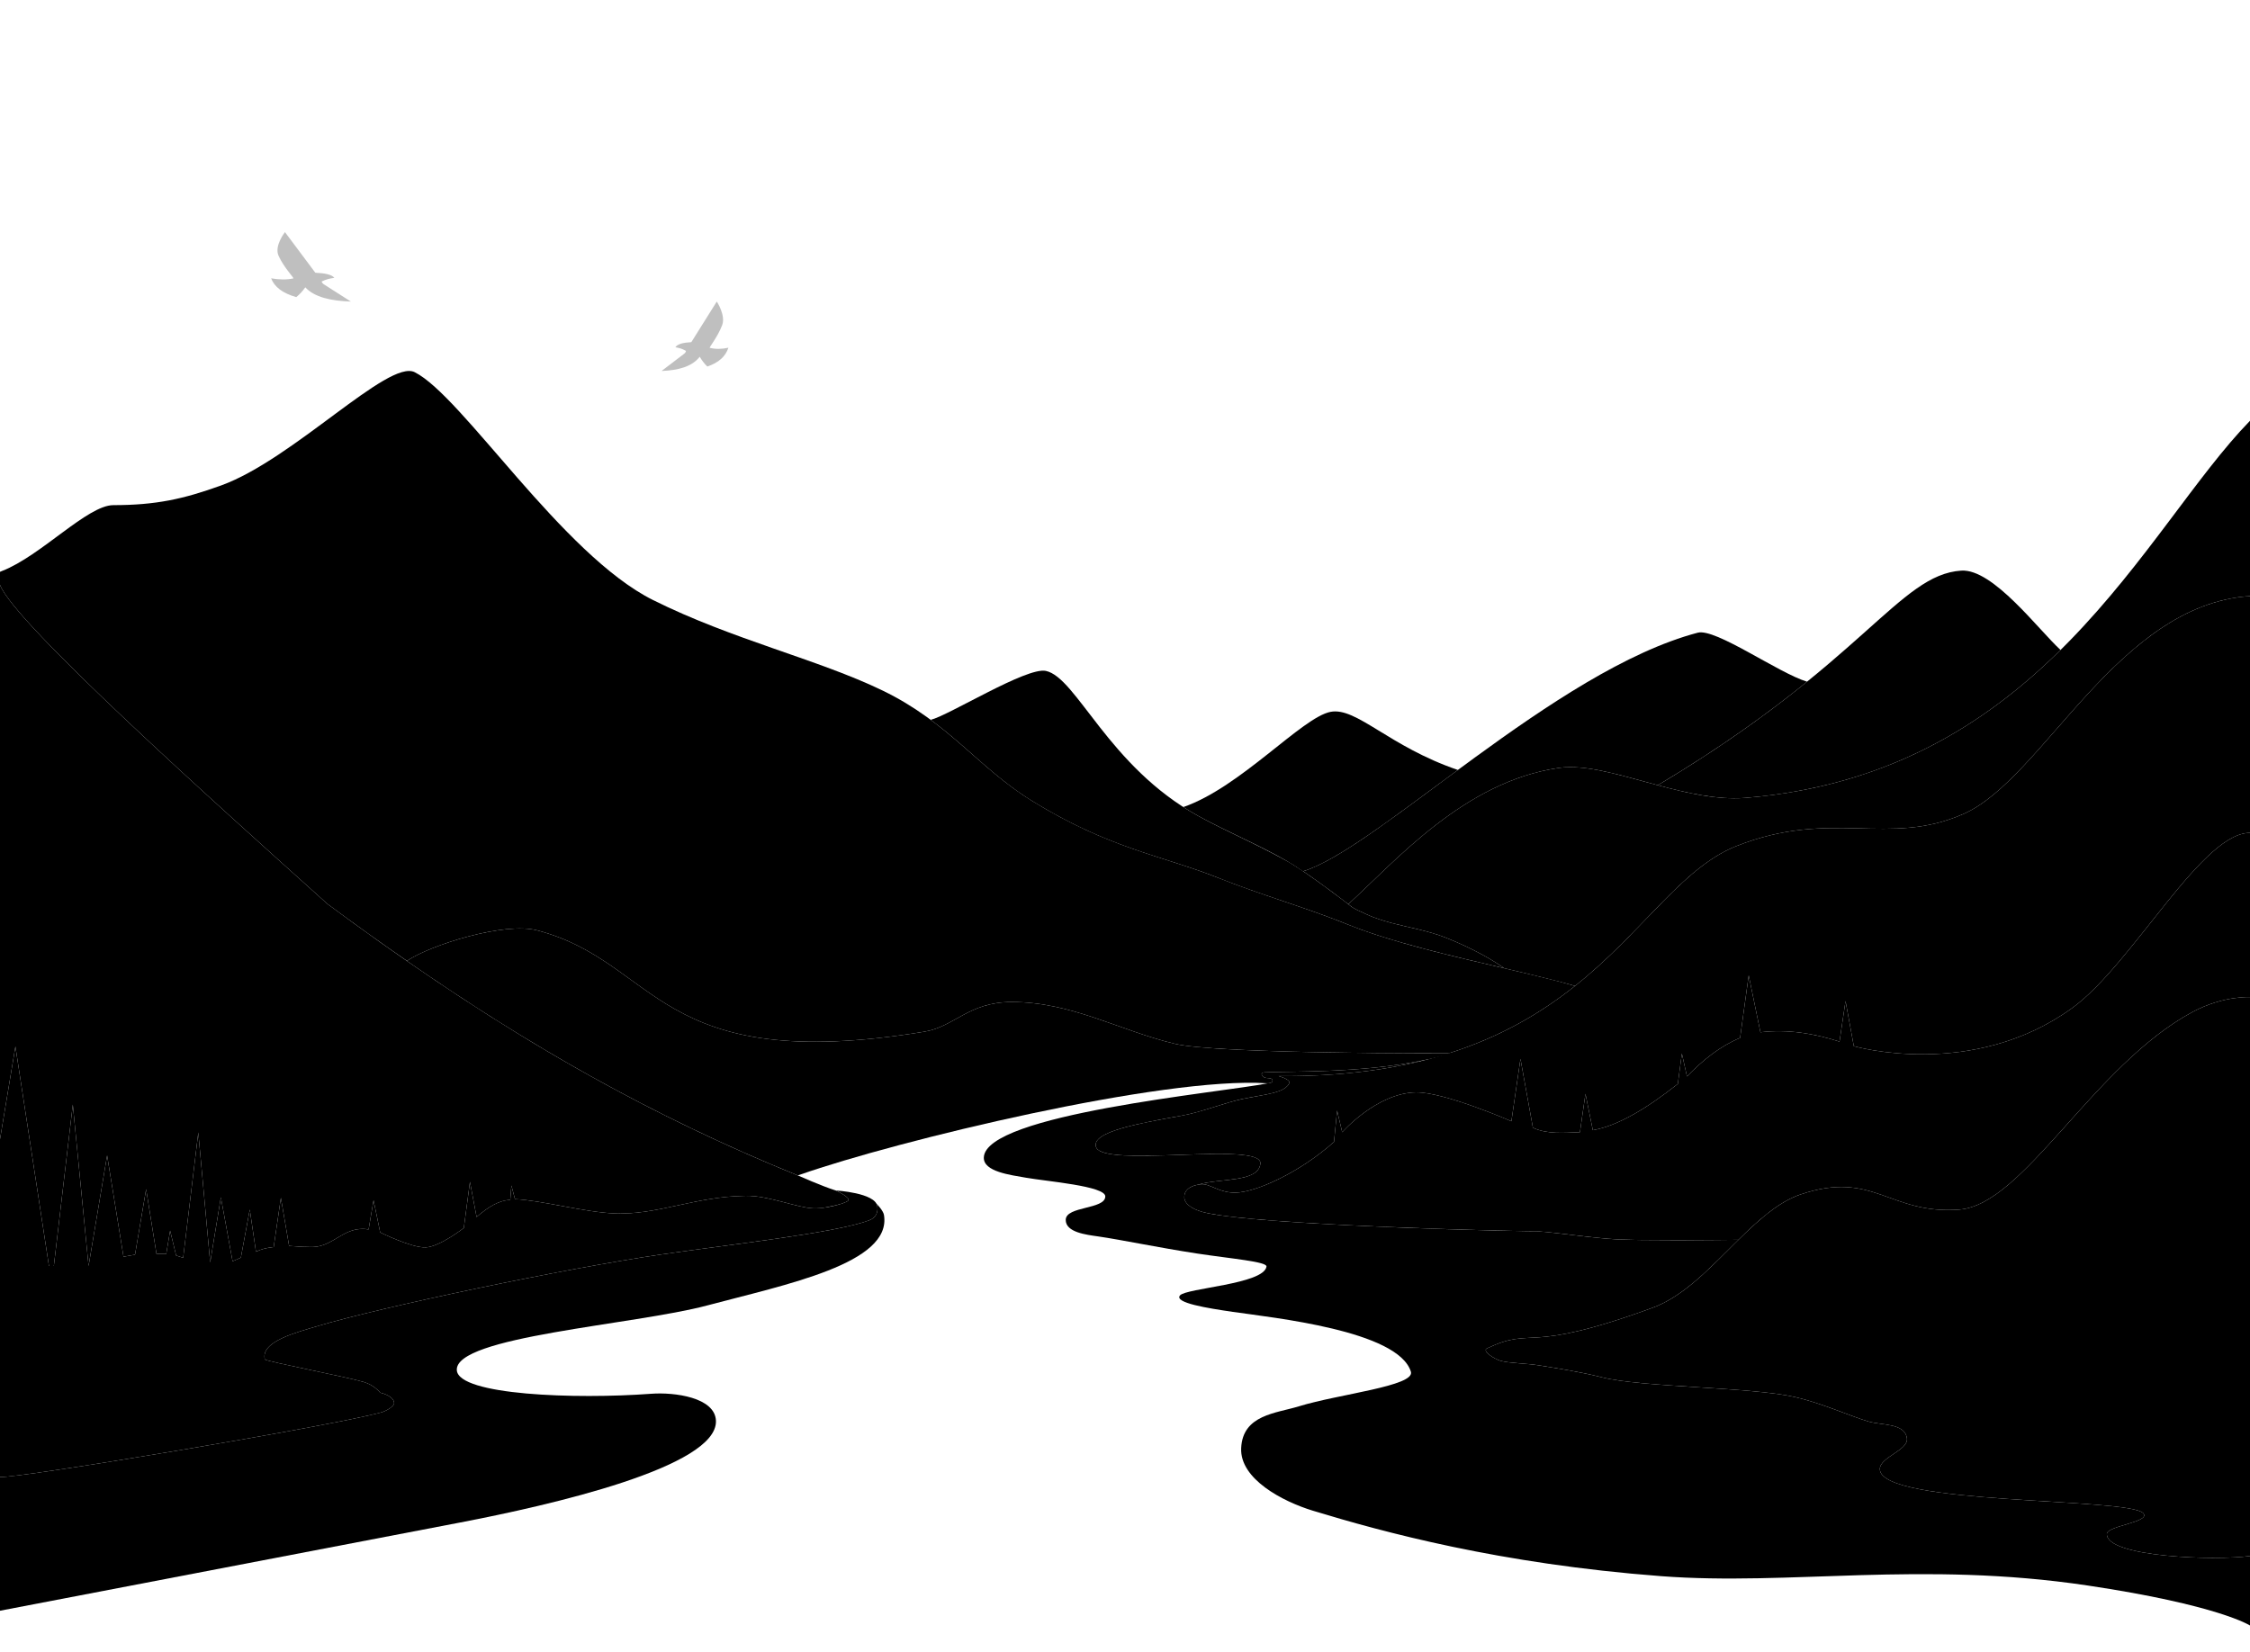
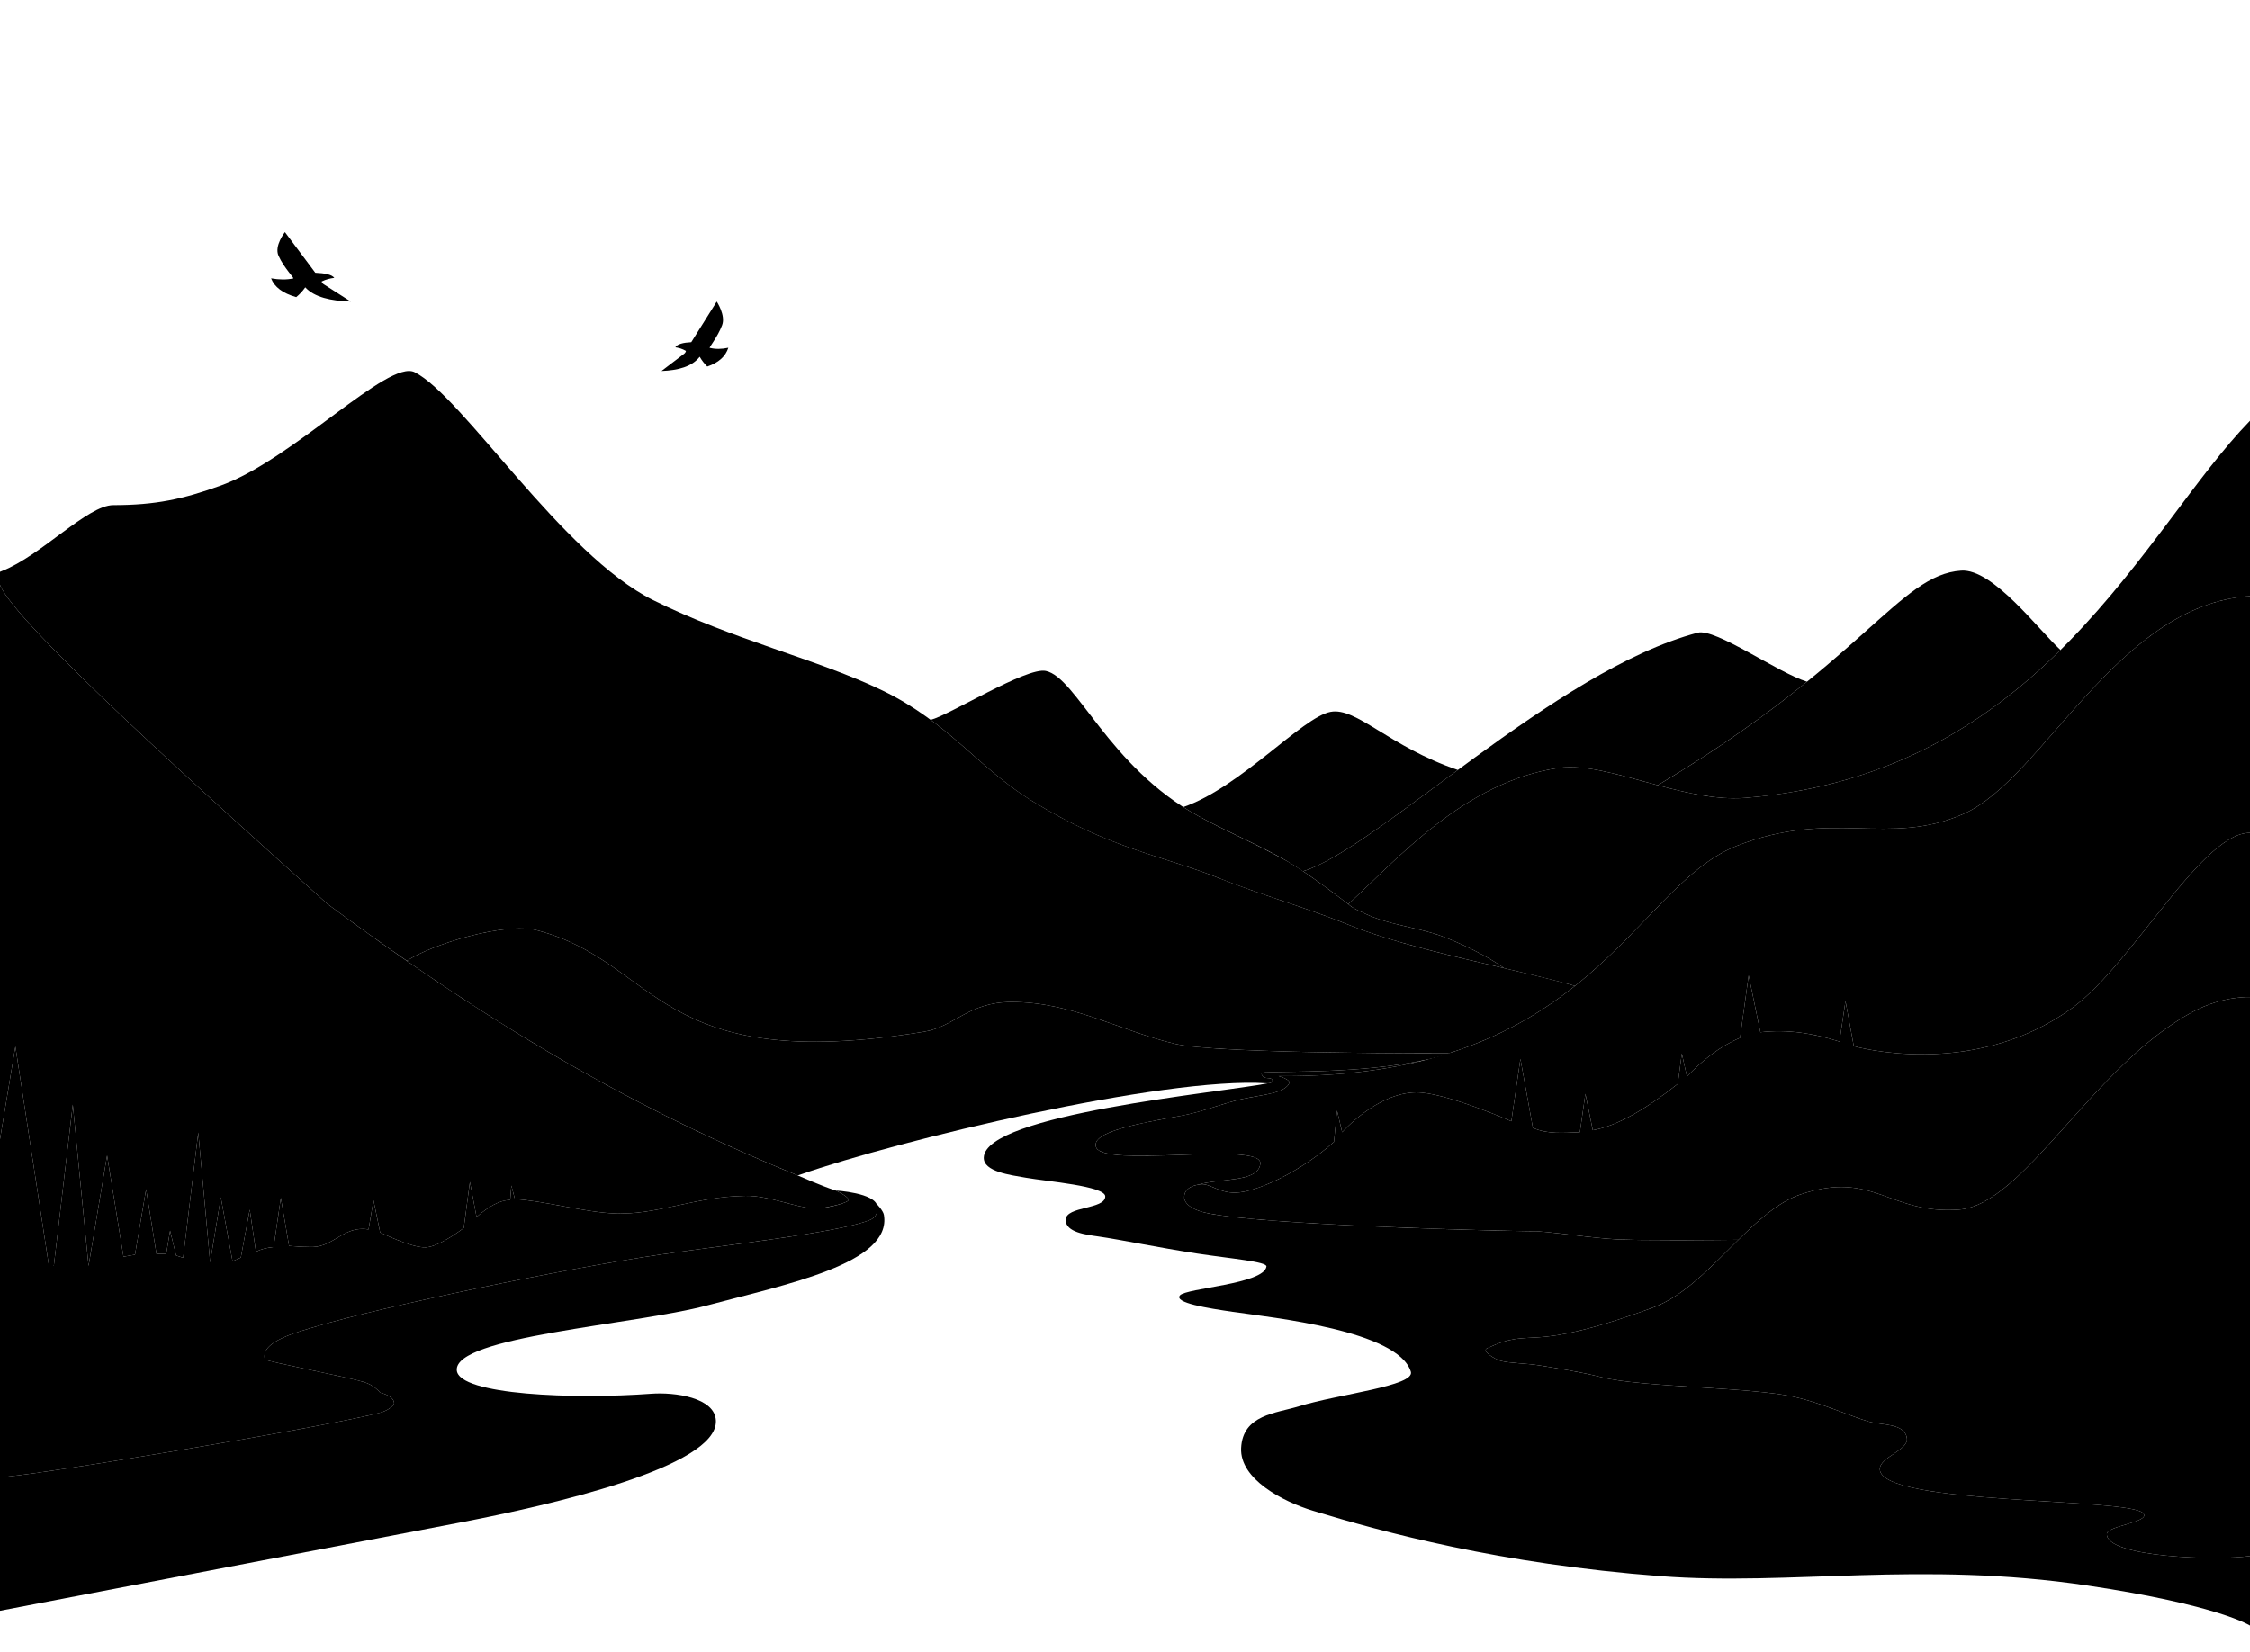
<svg xmlns="http://www.w3.org/2000/svg" width="100%" height="100%" viewBox="0 0 1242 912" version="1.1" xml:space="preserve" style="fill-rule:evenodd;clip-rule:evenodd;stroke-linejoin:round;stroke-miterlimit:2;">
  <g id="a" transform="matrix(1,0,0,0.734017,0,0)">
    <rect x="0" y="0" width="1242" height="1242" style="fill:none;" />
    <clipPath id="_clip1">
      <rect x="0" y="0" width="1242" height="1242" />
    </clipPath>
    <g clip-path="url(#_clip1)">
      <g id="v2" transform="matrix(1,0,0,1.36237,0,0)">
        <g>
          <path d="M653.198,445.603C684.86,434.64 718.718,396.068 734.474,393.032C748.78,390.276 766.726,412.16 804.747,425.116C769.003,451.432 737.951,475.48 719.169,481.092C716.083,478.934 713.017,476.924 709.968,475.177C694.189,466.143 677.262,459.243 661.341,450.462C658.527,448.91 655.816,447.287 653.198,445.603Z" style="fill:black" />
          <path d="M719.325,481.045C760.154,468.657 858.369,370.099 937.157,349.33C947.013,346.733 981.657,371.599 997.507,376.379C977.029,392.996 950.672,412.331 915.102,433.545C894.724,428.084 875.221,421.856 860.479,423.983C808.424,431.492 770.796,474.953 744.345,499.148L744.27,499.216C744.27,499.216 730.716,488.732 719.325,481.045Z" style="fill:black" />
          <path d="M513.959,397.601L513.755,397.449C524.062,394.843 566.651,368.196 577.292,370.425C594.293,373.985 611.797,423.136 661.341,450.462C677.262,459.243 690.811,464.611 709.968,475.177C721.207,481.376 744.27,499.216 744.27,499.216L744.27,499.216C744.61,499.494 745.102,499.906 745.524,500.243C747.705,501.979 751.238,503.381 752.666,504.034C753.231,504.292 757.714,506.792 768.01,509.567C776.202,511.774 788.295,513.857 797.706,517.57C813.537,523.814 825.295,530.862 830.289,534.579C801.595,527.9 768.282,520.247 744.354,510.584C740.791,509.146 737.24,507.777 733.695,506.458L733.665,506.447L733.634,506.435L733.105,506.238L732.704,506.09L732.675,506.079C731.076,505.488 729.478,504.906 727.883,504.333L727.501,504.195L726.953,503.999L726.879,503.973L726.819,503.951L726.382,503.795L725.964,503.647L725.911,503.628L725.83,503.599L725.263,503.397L724.953,503.287L724.933,503.28C723.648,502.825 722.363,502.374 721.078,501.927L721.072,501.925C720.495,501.723 719.918,501.523 719.342,501.324L719.141,501.254L718.236,500.942L717.438,500.666L717.258,500.604L717.208,500.587L715.861,500.124L715.204,499.899L714.201,499.556L713.344,499.263L713.211,499.218L712.971,499.136L711.998,498.805L711.412,498.605L711.207,498.535L710.738,498.376C709.994,498.123 709.249,497.87 708.505,497.617L705.29,496.524L703.902,496.052L701.804,495.337L699.676,494.609L699.146,494.427L697.585,493.891L696.843,493.634L695.479,493.163L694.084,492.678L693.995,492.647L692.27,492.043L691.965,491.936L690.295,491.347L689.753,491.155L689.359,491.015L688.646,490.761L688.301,490.637L687.356,490.299L687.246,490.259L686.19,489.878L685.881,489.766L685.136,489.496L684.745,489.353L684.076,489.109L683.661,488.957L683.008,488.716L682.593,488.563L681.919,488.313L681.532,488.17L680.754,487.879L680.474,487.774L679.418,487.377L679.186,487.289L678.361,486.976L677.984,486.833L677.3,486.571L676.885,486.412L676.232,486.16L675.81,485.996L675.149,485.74L674.743,485.581L674.026,485.3L673.68,485.164L672.618,484.743L671.882,484.452C671.882,484.452 671.146,484.164 671.146,484.164C670.902,484.069 670.657,483.973 670.412,483.878L669.906,483.684C668.767,483.246 667.631,482.819 666.496,482.401L666.444,482.382L666.373,482.356C665.687,482.103 665.002,481.854 664.316,481.608L664.195,481.564L664.074,481.521C663.36,481.264 662.647,481.012 661.935,480.762L661.832,480.726L661.774,480.705C661.407,480.577 661.04,480.449 660.674,480.322L660.571,480.286L660.462,480.248C660.109,480.126 659.756,480.005 659.4,479.883C658.949,479.728 658.498,479.575 658.047,479.422L658.031,479.416L657.788,479.334L656.79,478.998L656.704,478.969L656.581,478.928L656.021,478.741L655.531,478.577L655.389,478.53L655.131,478.444L654.511,478.24L654.271,478.16L654.134,478.115L653.68,477.965C653.197,477.807 652.713,477.648 652.229,477.49L651.212,477.159C647.349,475.904 643.47,474.674 639.543,473.408L638.837,473.181L637.962,472.898L637.069,472.608L636.296,472.357L635.045,471.948L634.604,471.803L633.236,471.352L633.021,471.281L631.682,470.835L631.45,470.757L630.248,470.353L630.028,470.279L628.739,469.84L628.151,469.639L627.989,469.584L627.086,469.272L626.133,468.941L626.11,468.933L625.211,468.618L625.111,468.583L624.218,468.268L624.188,468.257C623.223,467.914 622.254,467.566 621.279,467.21L620.512,466.93C620.034,466.754 619.554,466.576 619.07,466.396L617.699,465.881L616.884,465.571C616.884,465.571 615.995,465.231 615.995,465.231L615.721,465.124L615.095,464.882L614.773,464.757L614.169,464.52L613.858,464.398L613.153,464.119L612.954,464.04L612.023,463.668L611.928,463.629L611.087,463.289L610.893,463.21L610.112,462.891L609.95,462.824L609.026,462.442C608.4,462.182 607.771,461.918 607.139,461.65L606.217,461.257L605.95,461.141L605.284,460.854L604.972,460.719L604.331,460.439L604.027,460.306L603.327,459.997L603.092,459.893L602.149,459.472C601.811,459.319 601.474,459.167 601.136,459.015L600.141,458.561L600.08,458.532L599.096,458.078C599.096,458.078 598.52,457.811 598.52,457.811C598.328,457.72 598.135,457.63 597.943,457.54L597.45,457.308L597.258,457.217L596.783,456.992C596.408,456.813 596.032,456.633 595.654,456.451L595.366,456.313L594.905,456.089L594.584,455.933L594.133,455.713L593.784,455.542L593.412,455.359L593.04,455.175L592.66,454.986L592.241,454.778L591.857,454.586L591.446,454.379L591.013,454.16L590.674,453.989L590.44,453.87L589.924,453.607L589.537,453.409L589.109,453.188L588.717,452.986L588.259,452.749L587.903,452.563L587.158,452.173L586.785,451.976L586.335,451.738L585.939,451.528L585.492,451.289L585.109,451.085L584.36,450.681L583.969,450.47L583.532,450.232L583.105,449.999L582.699,449.776L582.262,449.536L581.841,449.303L581.494,449.111L581.056,448.867L580.698,448.667L580.204,448.39L579.875,448.205L579.357,447.912L579.112,447.773L578.578,447.469L577.93,447.098L577.83,447.041L577.218,446.689L577.016,446.571L576.384,446.205L576.296,446.154C575.574,445.733 574.848,445.307 574.118,444.873L573.424,444.46L573.134,444.287L572.593,443.962L572.173,443.709C571.771,443.467 571.368,443.222 570.964,442.976L570.548,442.722L569.731,442.221C569.731,442.221 568.937,441.728 568.937,441.728C568.937,441.728 568.306,441.331 568.306,441.331L567.575,440.866L566.907,440.436L566.302,440.042L565.543,439.542L564.925,439.129L564.251,438.675L563.574,438.213C563.574,438.213 562.983,437.806 562.983,437.806C562.983,437.806 562.262,437.303 562.262,437.303L561.65,436.873L561.054,436.449C561.054,436.449 559.764,435.519 559.764,435.519L558.471,434.567L557.911,434.15L556.633,433.185L555.375,432.218L554.711,431.702L553.815,430.998L553.041,430.385L552.067,429.604C552.067,429.604 551.29,428.975 551.29,428.975L550.346,428.205L549.558,427.556L548.657,426.808C548.657,426.808 547.844,426.128 547.844,426.128L547.012,425.428L545.793,424.392C545.793,424.392 544.723,423.478 544.723,423.478L543.535,422.455L542.364,421.44L541.093,420.333L539.386,418.839C539.386,418.839 538.069,417.682 538.069,417.682L537.523,417.202C536.068,415.923 534.612,414.64 533.147,413.358L533.019,413.246L532.339,412.652L532.21,412.539L531.054,411.531L530.709,411.233L530.517,411.066L530.111,410.714L529.892,410.524L529.797,410.442C527.249,408.24 524.659,406.043 521.989,403.867C519.398,401.754 516.732,399.661 513.959,397.601Z" style="fill:black" />
          <path d="M915.102,433.545C1028.58,365.869 1048.27,317.328 1082.61,315.056C1100.13,313.896 1125.22,347.708 1137.42,358.864C1096.23,399.585 1042.32,434.085 963.587,440.516C948.187,441.774 931.365,437.904 915.102,433.545Z" style="fill:black" />
          <path d="M744.345,499.148C770.796,474.953 808.424,431.492 860.479,423.983C886.989,420.158 928.894,443.35 963.587,440.516C1127.62,427.118 1183.9,291.892 1242,232.332L1242,329.113C1168.67,333.806 1127.76,430.107 1083.86,449.397C1042.16,467.723 1011.24,446.373 958.676,467.064C928.236,479.046 907.451,514.111 869.409,544.374C858.089,541.023 830.289,534.579 830.289,534.579C825.295,530.862 813.537,523.814 797.706,517.57C788.295,513.857 776.202,511.774 768.01,509.567C757.714,506.792 753.231,504.292 752.666,504.034C751.238,503.381 747.705,501.979 745.524,500.243C745.102,499.906 744.61,499.494 744.27,499.216L744.345,499.148Z" style="fill:black" />
        </g>
        <g>
          <path d="M0.007,322.941C0.007,322.941 -20.266,323.584 1.178,315.232C22.623,306.879 48.312,278.921 62.566,278.908C85.94,278.887 101.055,275.625 122.086,268.022C161.734,253.69 214.338,198.24 228.862,205.475C255.153,218.569 310.342,306.338 360.535,331.338C404.465,353.219 451.61,364.054 487.132,381.24C523.779,398.971 540.077,423.959 569.731,442.221C612.735,468.703 641.17,472.236 672.618,484.743C696.741,494.338 720.282,500.864 744.354,510.584C780.746,525.28 838.849,535.328 869.41,544.374C851.155,558.899 828.923,572.321 799.743,581.556C784.491,581.59 671.231,581.66 648.562,576.318C618.31,569.189 591.552,553.114 558.224,553.236C534.598,553.322 526.874,566.898 510.173,569.638C361.835,593.981 363.895,531.323 296.496,513.669C278.288,508.9 237.58,521.765 224.628,530.53C209.788,520.282 195.205,509.809 180.803,499.149C117.201,441.963 7.946,343.937 0.007,322.941Z" style="fill:black" />
          <path d="M225.162,530.972L224.628,530.53C237.58,521.765 278.288,508.9 296.496,513.669C363.895,531.323 361.835,593.981 510.173,569.638C526.874,566.898 534.598,553.322 558.224,553.236C591.552,553.114 618.31,569.189 648.562,576.318C672.88,582.048 801.446,581.551 801.446,581.551C795.966,583.167 790.327,584.521 784.634,585.656C749.725,592.618 712.802,591.362 698.123,592.079C695.138,592.225 696.806,594.084 697.737,594.759C698.876,595.584 701.626,594.872 702.3,596.116C702.934,597.287 701.628,598.271 699.185,598.108C642.144,594.318 495.304,629.735 441.653,648.558L440.403,648.999C358.31,615.712 289.799,575.746 225.162,530.972Z" style="fill:black" />
          <path d="M27.026,698.996L8.505,577.796L-4.24,654.547L-6.487,710.448L-39.581,590.838L0.007,322.941C7.946,343.937 117.201,441.963 180.803,499.149C258.823,556.894 339.316,608.01 440.403,648.999C440.403,648.999 453.929,654.988 461.002,657.192L461.337,657.298C461.337,657.298 469.97,661.283 468.148,662.946C467.612,663.435 466.292,664.027 464.53,664.611C461.956,665.404 458.436,666.151 455.37,666.729L454.959,666.787L454.913,666.794L454.539,666.844L454.483,666.851L454.092,666.9L454.066,666.903L453.643,666.952L453.235,666.995L453.153,667.003L452.839,667.033L452.714,667.044L452.444,667.067L452.307,667.078L452.047,667.097L451.912,667.107L451.639,667.124L451.526,667.131L451.144,667.15L450.771,667.164L450.653,667.168L450.402,667.174L450.264,667.176L450.037,667.178L449.896,667.179L449.673,667.178L449.509,667.176L449.455,667.175L449.179,667.168L449.133,667.167L448.85,667.156C439.652,666.717 424.958,660.378 412.527,660.251L412.229,660.249C412.03,660.249 411.833,660.25 411.636,660.253C384.901,660.638 365.381,669.811 343.12,670.03L342.568,670.034C341.463,670.037 340.349,670.018 339.227,669.975C322.904,669.343 298.389,662.636 284.279,662.089L282.286,654.547L281.663,662.521C275.729,662.634 269.6,666.298 263.377,671.681L263.081,671.939L259.411,652.536L256.031,678C256.031,678 242.775,688.317 235.08,688.723C234.96,688.729 234.838,688.733 234.712,688.735L234.523,688.736C226.574,688.726 209.86,680.436 209.86,680.436L206.199,662.698L203.471,678.799C202.438,678.623 201.45,678.532 200.5,678.513L200.217,678.51C189.202,678.455 183.445,688.119 172.944,688.486C172.665,688.496 172.37,688.502 172.06,688.505L171.585,688.508C166.9,688.51 159.588,687.903 159.588,687.903L155.045,661.364L151.069,688.533C146.99,688.966 143.879,689.826 141.524,691.019L141.299,691.135L137.88,667.844L132.951,694.383C131.592,695 130.256,695.588 128.941,696.147L128.379,696.384L121.917,661.08L116.017,697.036L109.459,625.283L101.106,694.475L97.226,693.197L93.907,679.477L91.756,692.352L86.374,692.265L80.657,656.565L74.527,692.756L68.178,693.865L59.123,637.93L48.893,698.996L40.188,609.88L29.713,698.996L27.026,698.996Z" style="fill:black" />
          <path d="M461.337,657.298C461.337,657.298 469.97,661.283 468.148,662.946C466.325,664.609 455.426,667.469 448.85,667.156C439.432,666.707 424.251,660.071 411.636,660.253C383.353,660.66 363.147,670.902 339.227,669.975C322.904,669.343 298.389,662.636 284.279,662.089L282.286,654.547L281.663,662.521C275.635,662.636 269.406,666.415 263.081,671.939L259.411,652.536L256.031,678C256.031,678 242.775,688.317 235.08,688.723C227.385,689.129 209.86,680.436 209.86,680.436L206.199,662.698L203.471,678.799C190.242,676.557 184.432,688.085 172.944,688.486C168.49,688.642 159.588,687.903 159.588,687.903L155.045,661.364L151.069,688.533C146.858,688.98 143.68,689.882 141.299,691.135L137.88,667.844L132.951,694.383C131.398,695.089 129.874,695.756 128.379,696.384L121.917,661.08L116.017,697.036L109.459,625.283L101.106,694.475L97.226,693.197L93.907,679.477L91.756,692.352L86.374,692.265L80.657,656.565L74.527,692.756L68.178,693.865L59.123,637.93L48.893,698.996L40.188,609.88L29.713,698.996L27.026,698.996L8.505,577.796L-4.24,654.547L-10.923,820.777L0,815.469C8.148,816.588 181.328,787.7 210.267,779.892C213.158,779.112 217.631,776.48 217.563,774.653C217.325,770.51 209.858,768.93 209.858,768.93C209.858,768.93 206.684,764.733 200.636,762.993C190.029,759.941 148.863,752.086 146.218,750.62C143.574,740.652 164.099,735.543 174.995,732.27C210.528,721.594 312.233,700.29 364.869,692.644C403.21,687.075 460.427,680.886 479.572,673.865C483.882,672.285 484.708,669.035 484.288,666.01C483.255,658.564 461.337,657.298 461.337,657.298Z" style="fill:black" />
        </g>
        <g>
          <path d="M654.237,658.47C653.909,659.195 653.727,660.018 653.727,660.948C653.727,661.326 653.727,659.208 654.237,658.47ZM1250.93,463.357C1248.35,461.383 1245.78,460.177 1243.28,459.92C1216.68,457.193 1177.51,532.174 1143.84,556.568C1088.57,596.607 1023.31,577.606 1023.31,577.606L1018.73,552.697L1015.41,575.105C1001.46,570.658 987.083,568.157 971.755,569.941L965.283,538.521L960.53,573.051C949.498,577.632 939.992,585.256 931.22,594.34L928.388,581.665L926.162,598.447C908.356,612.58 892.465,621.75 879.239,624.006L875.164,603.916L872.121,625.116C863.158,625.439 854.039,626.336 846.167,622.651L839.293,584.641L834.287,619.074C834.287,619.074 797.124,602.836 781.529,603.126C759.839,603.529 740.902,625.14 740.902,625.14L738.079,613.154L736.37,630.48C717.513,647.323 693.452,658.277 682.035,658.494C672.949,658.666 667.856,653.45 663.138,653.859C662.499,653.914 661.861,653.998 661.235,654.113C673.388,650.396 694.674,653.033 695.728,642.461C696.976,629.93 609.362,645.028 605.071,633.429C601.948,624.99 628.267,620.323 652.088,616.032C663.792,613.924 676.341,608.685 686.505,606.634C699.043,604.103 709.03,603.458 711.669,598.119C712.724,595.985 705.746,594.128 705.746,594.128C877.914,595.666 900.911,489.801 958.676,467.064C1011.24,446.373 1042.16,467.723 1083.86,449.397C1128.24,429.895 1169.57,331.674 1244.44,328.991C1247.82,328.869 1253.9,323.277 1253.9,323.277L1250.93,463.357Z" style="fill:black" />
          <path d="M959.6,684.56L959.421,684.543C959.421,684.543 912.982,685.141 894.045,684.347C877.905,683.67 855.399,679.778 845.798,679.778C829.643,679.778 694.321,676.391 665.043,669.48C660.445,668.395 653.727,665.672 653.727,660.948C653.727,656.224 658.42,654.268 663.138,653.859C667.856,653.45 672.949,658.666 682.035,658.494C693.452,658.277 717.513,647.323 736.37,630.48L738.079,613.154L740.902,625.14C740.902,625.14 759.839,603.529 781.529,603.126C797.124,602.836 834.287,619.074 834.287,619.074L839.293,584.641L846.167,622.651C854.039,626.336 863.158,625.439 872.121,625.116L875.164,603.916L879.239,624.006C892.465,621.75 908.356,612.58 926.162,598.447L928.388,581.665L931.22,594.34C939.992,585.256 949.498,577.632 960.53,573.051L965.283,538.521L971.755,569.941C987.083,568.157 1001.46,570.658 1015.41,575.105L1018.73,552.697L1023.31,577.606C1023.31,577.606 1088.57,596.607 1143.84,556.568C1177.51,532.174 1216.68,457.193 1243.28,459.92C1269.89,462.647 1303.47,572.932 1303.47,572.932L1247.27,605.118C1244.49,572.661 1242.51,550.539 1242.51,550.539C1242.51,550.539 1227.5,549.489 1210.24,558.757C1155.45,588.185 1117.21,665.144 1081.54,667.84C1043.02,670.751 1034.23,645.851 993.89,659.487C981.872,663.549 970.763,673.563 959.6,684.56Z" style="fill:black" />
          <path d="M1242.51,859.038C1224.11,861.851 1162.39,859.873 1163,846.886C1163.21,842.373 1187.16,840.457 1183.15,835.566C1175.88,826.68 1038.37,831.296 1037.68,811.244C1037.45,804.562 1053.55,800.772 1052.63,794.151C1051.44,785.627 1038.83,787.045 1031.42,784.869C1021.38,781.917 1005.78,774.788 991.009,771.387C966.447,765.734 906.128,766.081 883.981,760.39C872.685,757.488 858.895,755.38 849.604,753.868C842.523,752.716 833.191,752.722 828.234,751.319C824.955,750.39 817.781,745.9 820.864,744.448C847.384,731.955 840.979,748.165 912.371,721.997C942.745,710.864 965.844,668.966 993.89,659.487C1034.23,645.851 1043.02,670.751 1081.54,667.84C1117.21,665.144 1155.45,588.185 1210.24,558.757C1227.5,549.489 1242.51,550.539 1242.51,550.539C1242.51,550.539 1264.95,801.669 1264.95,853.086C1264.95,860.825 1250.16,857.869 1242.51,859.038Z" style="fill:black" />
        </g>
        <g>
          <path d="M959.6,684.56C944.712,699.224 929.73,715.634 912.371,721.997C840.979,748.165 847.384,731.955 820.864,744.448C817.781,745.9 824.955,750.39 828.234,751.319C833.191,752.722 842.523,752.716 849.604,753.868C858.895,755.38 872.685,757.488 883.981,760.39C906.128,766.081 966.447,765.734 991.009,771.387C1005.78,774.788 1021.38,781.917 1031.42,784.869C1038.83,787.045 1051.44,785.627 1052.63,794.151C1053.55,800.772 1037.45,804.562 1037.68,811.244C1038.37,831.296 1175.88,826.68 1183.15,835.566C1187.16,840.457 1163.21,842.373 1163,846.886C1162.39,859.873 1224.11,861.851 1242.51,859.038C1244.02,858.807 1242,911.649 1242,911.649L0,911.649L0,815.469C8.148,816.588 181.328,787.7 210.267,779.892C213.158,779.112 217.631,776.48 217.563,774.653C217.325,770.51 209.858,768.93 209.858,768.93C209.858,768.93 206.684,764.733 200.636,762.993C190.029,759.941 148.863,752.086 146.218,750.62C143.574,740.652 164.099,735.543 174.995,732.27C210.528,721.594 312.233,700.29 364.869,692.644C403.21,687.075 460.427,680.886 479.572,673.865C483.882,672.285 484.708,669.035 484.288,666.01C483.255,658.564 461.337,657.298 461.337,657.298L461.002,657.192C453.929,654.988 441.653,648.558 441.653,648.558C495.304,629.735 642.144,594.318 699.185,598.108C701.628,598.271 702.934,597.287 702.3,596.116C701.626,594.872 698.876,595.584 697.737,594.759C696.806,594.084 695.138,592.225 698.123,592.079C712.802,591.362 749.725,592.618 784.634,585.656C785.627,585.458 786.619,585.253 787.608,585.041C774.716,588.38 760.57,590.928 744.955,592.468L744.949,592.469L743.648,592.594L742.349,592.714L742.312,592.718L741.045,592.83L741.005,592.833L739.715,592.942L739.648,592.947L738.421,593.046L738.329,593.053L737.05,593.151L736.958,593.158L735.764,593.244L735.626,593.254L734.356,593.341L734.243,593.348L733.074,593.423L732.896,593.434L731.632,593.511L731.501,593.518L730.352,593.583L730.138,593.595L728.878,593.662L728.735,593.669L727.597,593.724L727.353,593.736L726.093,593.792L725.944,593.799L724.81,593.845L724.541,593.856L723.278,593.903L723.128,593.908L721.99,593.946L721.701,593.955L720.433,593.993L720.288,593.997L719.138,594.027L718.834,594.034L717.557,594.063L717.425,594.065L716.255,594.087L715.938,594.092L714.65,594.111L714.539,594.112L713.34,594.126L713.014,594.129L711.713,594.138L711.63,594.139L710.393,594.143L710.061,594.144L708.745,594.144L708.699,594.144L707.416,594.139L707.079,594.137L705.746,594.128C705.772,594.135 705.798,594.142 705.824,594.149L705.972,594.191C706.391,594.312 707.339,594.598 708.349,595.003L708.496,595.062L708.8,595.189L708.952,595.255L709.103,595.323C709.154,595.346 709.204,595.369 709.254,595.393L709.342,595.434C710.291,595.884 711.161,596.426 711.555,597.017L711.578,597.051C711.587,597.067 711.597,597.082 711.606,597.098L711.624,597.13C711.677,597.225 711.718,597.322 711.744,597.419C711.76,597.482 711.771,597.546 711.775,597.609L711.777,597.625L711.778,597.663C711.778,597.699 711.777,597.735 711.773,597.772L711.766,597.821C711.762,597.85 711.756,597.879 711.748,597.908C711.73,597.978 711.704,598.048 711.669,598.119C711.598,598.263 711.521,598.404 711.439,598.542C711.271,598.823 711.082,599.091 710.871,599.345C710.776,599.46 710.676,599.573 710.573,599.683C709.979,600.312 709.246,600.86 708.387,601.346L708.245,601.425C708.015,601.552 707.776,601.674 707.528,601.792L707.501,601.805L707.428,601.84C707.246,601.925 707.059,602.009 706.867,602.091C706.542,602.23 706.203,602.364 705.853,602.492L705.499,602.619C704.803,602.863 704.062,603.088 703.278,603.302C702.867,603.413 702.445,603.522 702.012,603.628C701.688,603.707 701.359,603.784 701.023,603.86C699.168,604.281 697.132,604.664 694.952,605.059L694.316,605.175C693.963,605.238 693.61,605.302 693.257,605.366L692.177,605.56L691.078,605.76C690.705,605.829 690.333,605.897 689.96,605.966L689.262,606.097C688.359,606.267 687.439,606.445 686.505,606.634C686.153,606.705 685.799,606.779 685.443,606.858L685.06,606.942L684.856,606.989C684.576,607.053 684.293,607.119 684.009,607.187C683.375,607.339 682.733,607.501 682.084,607.671L681.578,607.805C681.373,607.86 681.166,607.915 680.96,607.972L680.557,608.082L680.172,608.19C679.115,608.485 678.043,608.798 676.958,609.123C675.222,609.644 673.452,610.195 671.66,610.754L669.874,611.312L668.771,611.655L667.829,611.946C667.093,612.173 666.354,612.398 665.613,612.621C664.83,612.857 664.046,613.089 663.261,613.317L663.21,613.332L662.651,613.492L662.491,613.538C661.726,613.756 660.961,613.969 660.196,614.174C659.592,614.337 658.987,614.495 658.384,614.648C658.13,614.713 657.877,614.776 657.624,614.839L657.067,614.975C656.648,615.076 656.229,615.174 655.811,615.269C655.239,615.399 654.669,615.524 654.1,615.641L653.739,615.716C653.188,615.828 652.637,615.933 652.088,616.032C651.15,616.201 650.207,616.371 649.266,616.541L647.6,616.842L645.349,617.252C644.6,617.39 643.85,617.528 643.101,617.666L640.861,618.084C640.489,618.154 640.118,618.225 639.746,618.295L638.849,618.467C637.4,618.746 635.964,619.028 634.546,619.315C631.92,619.847 629.362,620.394 626.921,620.962L625.92,621.197C624.429,621.552 622.985,621.916 621.599,622.288L621.139,622.413C620.63,622.552 620.129,622.692 619.637,622.834C618.715,623.099 617.825,623.369 616.968,623.644L616.797,623.698C616.662,623.743 616.526,623.787 616.391,623.831L616.068,623.939C615.31,624.193 614.581,624.451 613.886,624.714L613.701,624.784C613.58,624.831 613.46,624.877 613.34,624.924L613.055,625.036C612.85,625.118 612.648,625.2 612.45,625.283C611.818,625.546 611.218,625.813 610.655,626.085L610.378,626.22L610.083,626.369C609.693,626.568 609.322,626.77 608.972,626.974C608.262,627.388 607.633,627.813 607.093,628.25L607.011,628.316L606.914,628.397C606.882,628.424 606.85,628.451 606.818,628.479L606.747,628.541C606.709,628.575 606.671,628.609 606.634,628.643C606.303,628.944 606.014,629.252 605.77,629.565L605.705,629.651L605.642,629.737L605.581,629.823L605.569,629.841C605.236,630.325 605.01,630.822 604.898,631.335C604.866,631.48 604.844,631.627 604.831,631.775C604.806,632.062 604.816,632.353 604.863,632.649L604.88,632.745C604.903,632.869 604.933,632.994 604.969,633.119C604.987,633.181 605.006,633.244 605.028,633.307C605.042,633.348 605.056,633.389 605.071,633.429C605.161,633.673 605.288,633.905 605.45,634.125C605.521,634.222 605.599,634.316 605.682,634.407C605.792,634.528 605.914,634.645 606.046,634.758C606.322,634.995 606.646,635.217 607.014,635.423C607.647,635.778 608.412,636.09 609.297,636.364L609.487,636.422L609.613,636.459C609.737,636.495 609.863,636.53 609.99,636.565L610.25,636.633C610.658,636.738 611.087,636.837 611.538,636.929C611.667,636.956 611.797,636.982 611.927,637.007L612.225,637.063C612.95,637.197 613.72,637.316 614.532,637.42C615.14,637.499 615.772,637.571 616.428,637.635C616.953,637.687 617.493,637.734 618.046,637.777C618.183,637.788 618.321,637.798 618.458,637.808L618.816,637.833C619.31,637.867 619.813,637.898 620.323,637.926C622.235,638.03 624.276,638.092 626.419,638.122L627.329,638.133C629.383,638.152 631.523,638.144 633.72,638.115C639.728,638.037 646.187,637.809 652.582,637.592L654.563,637.525L656.553,637.459C661.768,637.29 666.87,637.15 671.577,637.129L672.508,637.126C677.901,637.12 682.74,637.281 686.588,637.747L686.604,637.749L686.932,637.789C687.04,637.804 687.147,637.818 687.255,637.832L687.568,637.875C687.761,637.902 687.951,637.931 688.138,637.96C689.774,638.214 691.189,638.537 692.339,638.941C692.692,639.066 693.021,639.198 693.323,639.338C693.438,639.391 693.549,639.446 693.656,639.501C694.315,639.843 694.828,640.229 695.181,640.666L695.209,640.701L695.244,640.746C695.264,640.774 695.285,640.802 695.304,640.83C695.422,641 695.517,641.177 695.588,641.361C695.605,641.405 695.62,641.449 695.634,641.494L695.654,641.559C695.681,641.657 695.702,641.757 695.717,641.859C695.744,642.052 695.748,642.253 695.728,642.461L695.712,642.605C694.479,653.008 673.332,650.413 661.235,654.113C658.175,654.675 655.403,655.987 654.269,658.402L654.237,658.47C653.727,659.208 653.304,661.718 653.852,662.045C654.79,666.098 660.814,668.482 665.043,669.48C665.157,669.507 665.273,669.534 665.391,669.561C665.571,669.602 665.755,669.643 665.942,669.684C666.352,669.773 666.78,669.862 667.226,669.951C667.908,670.086 668.63,670.22 669.387,670.352L669.836,670.429L670.136,670.479C670.911,670.609 671.724,670.738 672.573,670.865L672.714,670.886L672.992,670.927C679.013,671.814 686.754,672.633 695.612,673.385L697.123,673.511C705.157,674.177 714.062,674.789 723.411,675.347C734.71,676.023 746.656,676.62 758.493,677.14C762.819,677.33 767.131,677.509 771.387,677.679L775.026,677.822C783.317,678.142 791.371,678.423 798.905,678.664C818.83,679.303 835.16,679.666 842.764,679.756L843.941,679.768C844.307,679.771 844.645,679.774 844.954,679.775C845.265,679.777 845.546,679.778 845.798,679.778C845.947,679.778 846.1,679.779 846.257,679.781L846.735,679.789C847.06,679.797 847.397,679.808 847.744,679.822L848.275,679.846L848.822,679.875C849.748,679.927 850.741,679.999 851.794,680.087L852.432,680.142C852.863,680.179 853.302,680.22 853.749,680.262C854.163,680.302 854.585,680.343 855.012,680.386C857.093,680.596 859.335,680.848 861.685,681.122C862.509,681.218 863.347,681.317 864.196,681.418L867.469,681.809C872.411,682.4 877.609,683.017 882.64,683.506L882.741,683.516L882.907,683.532C884.257,683.662 885.595,683.782 886.912,683.891L887.732,683.956C888.004,683.978 888.275,683.999 888.546,684.019L889.353,684.078C889.89,684.116 890.422,684.151 890.949,684.184C891.476,684.217 891.997,684.247 892.514,684.274L893.284,684.313C893.54,684.325 893.793,684.336 894.045,684.347C895.064,684.39 896.162,684.428 897.331,684.463C898.197,684.489 899.1,684.513 900.035,684.535C901.972,684.581 904.05,684.618 906.223,684.648C912.277,684.732 919.095,684.761 925.784,684.759C926.692,684.759 927.598,684.758 928.5,684.756L931.188,684.751L933.835,684.743C938.809,684.725 943.484,684.694 947.442,684.662C954.606,684.605 959.421,684.543 959.421,684.543L959.6,684.56ZM653.796,661.763L653.8,661.786L653.798,661.778L653.796,661.763ZM653.775,661.629L653.779,661.66L653.777,661.643L653.775,661.629ZM653.759,661.502L653.761,661.522L653.759,661.506L653.759,661.502ZM653.744,661.346L653.746,661.375L653.745,661.368L653.744,661.346ZM653.734,661.207L653.737,661.248L653.735,661.229L653.734,661.207ZM653.729,661.076L653.73,661.115L653.729,661.089L653.729,661.076ZM653.73,660.759L653.729,660.794L653.729,660.775L653.73,660.759ZM653.737,660.589L653.735,660.61L653.736,660.604L653.737,660.589ZM653.747,660.426L653.745,660.455L653.746,660.436L653.747,660.426ZM653.763,660.252L653.76,660.282L653.761,660.27L653.763,660.252ZM653.78,660.102L653.778,660.121L653.78,660.102ZM653.805,659.93L653.8,659.961L653.802,659.946L653.805,659.93ZM653.829,659.785L653.829,659.789L653.829,659.785ZM653.862,659.62L653.856,659.649L653.859,659.632L653.862,659.62ZM653.897,659.465L653.892,659.484L653.894,659.479L653.897,659.465ZM653.934,659.32L653.928,659.342L653.932,659.328L653.934,659.32ZM653.978,659.165L653.971,659.188L653.974,659.179L653.978,659.165ZM654.02,659.031L654.018,659.037L654.02,659.031ZM654.072,658.878L654.065,658.899L654.068,658.888L654.072,658.878ZM654.18,658.602L654.175,658.615L654.18,658.602Z" style="fill:none;" />
          <path d="M483.787,664.551L483.787,664.551C483.787,664.551 487.52,668.3 487.939,670.753C492.535,697.635 433.655,709.219 390.37,720.782C349.969,731.575 250.776,737.862 252.168,756.583C253.189,770.323 317.486,772.663 359.445,769.543C372.322,768.586 394.704,771.54 395.203,784.442C396.191,810.013 303.703,831.09 253.931,840.635C169.606,856.806 0,889.333 0,889.333L0,815.469L0.103,815.481C9.496,816.363 181.441,787.67 210.267,779.892C213.158,779.112 217.631,776.48 217.563,774.653C217.325,770.51 209.858,768.93 209.858,768.93C209.858,768.93 206.684,764.733 200.636,762.993C190.029,759.941 148.863,752.086 146.218,750.62C143.574,740.652 164.099,735.543 174.995,732.27C210.528,721.594 312.233,700.29 364.869,692.644C403.21,687.075 460.427,680.886 479.572,673.865C483.882,672.285 484.708,669.035 484.288,666.01C484.217,665.495 484.045,665.009 483.787,664.551Z" style="fill:black" />
          <path d="M783.631,585.854L783.617,586.04C771.81,588.89 758.974,591.086 744.955,592.468L743.648,592.594L742.312,592.718L741.005,592.833L739.648,592.947L738.329,593.053L736.958,593.158L735.626,593.254L734.243,593.348L732.896,593.434L731.501,593.518L730.138,593.595L728.735,593.669L727.353,593.736L725.944,593.799L724.541,593.856L723.128,593.908L721.701,593.955L720.288,593.997L718.834,594.034L717.425,594.065L715.938,594.092L714.539,594.112L713.014,594.129L711.63,594.139L710.061,594.144L708.699,594.144L707.079,594.137L705.746,594.128L705.972,594.191C706.391,594.312 707.339,594.598 708.349,595.003L708.98,595.268L709.342,595.434C710.291,595.884 711.161,596.426 711.555,597.017L711.624,597.13C711.677,597.225 711.718,597.322 711.744,597.419C711.76,597.482 711.771,597.546 711.775,597.609L711.773,597.772L711.748,597.908C711.73,597.978 711.704,598.048 711.669,598.119C711.598,598.263 711.521,598.404 711.439,598.542C711.271,598.823 711.082,599.091 710.871,599.345C710.776,599.46 710.676,599.573 710.573,599.683C709.979,600.312 709.246,600.86 708.387,601.346L708.245,601.425C708.015,601.552 707.776,601.674 707.528,601.792L706.867,602.091C706.542,602.23 706.203,602.364 705.853,602.492L705.499,602.619C704.803,602.863 704.062,603.088 703.278,603.302C702.867,603.413 702.445,603.522 702.012,603.628C701.688,603.707 701.359,603.784 701.023,603.86C699.168,604.281 697.132,604.664 694.952,605.059L692.177,605.56L691.078,605.76C690.705,605.829 690.333,605.897 689.96,605.966L689.262,606.097C688.359,606.267 687.439,606.445 686.505,606.634C686.153,606.705 685.799,606.779 685.443,606.858L684.856,606.989C684.576,607.053 684.293,607.119 684.009,607.187C683.375,607.339 682.733,607.501 682.084,607.671L680.96,607.972L680.172,608.19C679.115,608.485 678.043,608.798 676.958,609.123C675.222,609.644 673.452,610.195 671.66,610.754L668.771,611.655L667.829,611.946C667.093,612.173 666.354,612.398 665.613,612.621C664.83,612.857 664.046,613.089 663.261,613.317L662.491,613.538C661.726,613.756 660.961,613.969 660.196,614.174C659.592,614.337 658.987,614.495 658.384,614.648C658.13,614.713 657.877,614.776 657.624,614.839L657.067,614.975C656.648,615.076 656.229,615.174 655.811,615.269C655.239,615.399 654.669,615.524 654.1,615.641L653.739,615.716C653.188,615.828 652.637,615.933 652.088,616.032C651.15,616.201 650.207,616.371 649.266,616.541L647.6,616.842L645.349,617.252C644.6,617.39 643.85,617.528 643.101,617.666L640.861,618.084C640.489,618.154 640.118,618.225 639.746,618.295L638.849,618.467C637.4,618.746 635.964,619.028 634.546,619.315C631.92,619.847 629.362,620.394 626.921,620.962L625.92,621.197C624.429,621.552 622.985,621.916 621.599,622.288L621.139,622.413C620.63,622.552 620.129,622.692 619.637,622.834C618.715,623.099 617.825,623.369 616.968,623.644L616.068,623.939C615.31,624.193 614.581,624.451 613.886,624.714L613.055,625.036C612.85,625.118 612.648,625.2 612.45,625.283C611.818,625.546 611.218,625.813 610.655,626.085L610.083,626.369C609.693,626.568 609.322,626.77 608.972,626.974C608.262,627.388 607.633,627.813 607.093,628.25L606.747,628.541C606.709,628.575 606.671,628.609 606.634,628.643C606.303,628.944 606.014,629.252 605.77,629.565L605.569,629.841C605.236,630.325 605.01,630.822 604.898,631.335C604.866,631.48 604.844,631.627 604.831,631.775C604.806,632.062 604.816,632.353 604.863,632.649L604.88,632.745C604.903,632.869 604.933,632.994 604.969,633.119L605.071,633.429C605.161,633.673 605.288,633.905 605.45,634.125C605.521,634.222 605.599,634.316 605.682,634.407C605.792,634.528 605.914,634.645 606.046,634.758C606.322,634.995 606.646,635.217 607.014,635.423C607.647,635.778 608.412,636.09 609.297,636.364L609.613,636.459L610.25,636.633C610.658,636.738 611.087,636.837 611.538,636.929L612.225,637.063C612.95,637.197 613.72,637.316 614.532,637.42C615.14,637.499 615.772,637.571 616.428,637.635C616.953,637.687 617.493,637.734 618.046,637.777L618.816,637.833C619.31,637.867 619.813,637.898 620.323,637.926C622.235,638.03 624.276,638.092 626.419,638.122L627.329,638.133C629.383,638.152 631.523,638.144 633.72,638.115C639.728,638.037 646.187,637.809 652.582,637.592L654.563,637.525L656.553,637.459C661.768,637.29 666.87,637.15 671.577,637.129L672.508,637.126C677.901,637.12 682.74,637.281 686.588,637.747L687.255,637.832L688.138,637.96C689.774,638.214 691.189,638.537 692.339,638.941C692.692,639.066 693.021,639.198 693.323,639.338C693.438,639.391 693.549,639.446 693.656,639.501C694.315,639.843 694.828,640.229 695.181,640.666L695.304,640.83C695.422,641 695.517,641.177 695.588,641.361L695.654,641.559C695.681,641.657 695.702,641.757 695.717,641.859C695.744,642.052 695.748,642.253 695.728,642.461L695.712,642.605C694.479,653.008 673.332,650.413 661.235,654.113C658.175,654.675 655.403,655.987 654.269,658.402L654.237,658.47C653.727,659.208 653.598,661.729 653.852,662.045C654.79,666.098 660.814,668.482 665.043,669.48L665.942,669.684C666.352,669.773 666.78,669.862 667.226,669.951C667.908,670.086 668.63,670.22 669.387,670.352L670.136,670.479C670.911,670.609 671.724,670.738 672.573,670.865L672.992,670.927C679.013,671.814 686.754,672.633 695.612,673.385L697.123,673.511C705.157,674.177 714.062,674.789 723.411,675.347C734.71,676.023 746.656,676.62 758.493,677.14C762.819,677.33 767.131,677.509 771.387,677.679L775.026,677.822C783.317,678.142 791.371,678.423 798.905,678.664C818.83,679.303 835.16,679.666 842.764,679.756L843.941,679.768C844.307,679.771 844.645,679.774 844.954,679.775L846.257,679.781L846.735,679.789C847.06,679.797 847.397,679.808 847.744,679.822L848.275,679.846L848.822,679.875C849.748,679.927 850.741,679.999 851.794,680.087L852.432,680.142C852.863,680.179 853.302,680.22 853.749,680.262C854.163,680.302 854.585,680.343 855.012,680.386C857.093,680.596 859.335,680.848 861.685,681.122C862.509,681.218 863.347,681.317 864.196,681.418L867.469,681.809C872.411,682.4 877.609,683.017 882.64,683.506L882.907,683.532C884.257,683.662 885.595,683.782 886.912,683.891L887.732,683.956C888.004,683.978 888.275,683.999 888.546,684.019L889.353,684.078C889.89,684.116 890.422,684.151 890.949,684.184C891.476,684.217 891.997,684.247 892.514,684.274L893.284,684.313C893.54,684.325 893.793,684.336 894.045,684.347C895.064,684.39 896.162,684.428 897.331,684.463C898.197,684.489 899.1,684.513 900.035,684.535C901.972,684.581 904.05,684.618 906.223,684.648C912.277,684.732 919.095,684.761 925.784,684.759C926.692,684.759 927.598,684.758 928.5,684.756L931.188,684.751L933.835,684.743C938.809,684.725 943.484,684.694 947.442,684.662C954.606,684.605 959.421,684.543 959.421,684.543L959.6,684.56C944.712,699.224 929.73,715.634 912.371,721.997C840.979,748.165 847.384,731.955 820.864,744.448C817.781,745.9 824.955,750.39 828.234,751.319C833.191,752.722 842.523,752.716 849.604,753.868C858.895,755.38 872.685,757.488 883.981,760.39C906.128,766.081 966.447,765.734 991.009,771.387C1005.78,774.788 1021.38,781.917 1031.42,784.869C1038.83,787.045 1051.44,785.627 1052.63,794.151C1053.55,800.772 1037.45,804.562 1037.68,811.244C1038.37,831.296 1175.88,826.68 1183.15,835.566C1187.16,840.457 1163.21,842.373 1163,846.886C1162.4,859.756 1223,861.815 1242,859.113L1242,897.486C1242,897.486 1224.66,886.202 1152.36,875.404C1060.21,861.64 988.273,875.663 916.876,870.241C827.959,863.489 763.362,845.89 724.736,834.115C707.982,829.007 684.374,816.611 685.124,799.589C685.939,781.067 704.47,780.346 717.014,776.468C738.894,769.704 781.262,765.29 778.811,757.364C771.782,734.625 702.667,727.559 680.526,724.329C666.577,722.293 648.049,719.339 651.333,715.261C654.617,711.184 697.684,709.084 699.098,699.307C699.491,696.591 679.483,694.957 660.762,692.104C639.713,688.896 619.018,684.527 606.197,682.673C599.787,681.746 588.179,680.467 588.283,673.492C588.397,665.86 610.018,667.839 610.126,660.598C610.212,654.823 577.77,652.283 566.32,650.252C557.807,648.742 542.855,646.942 543.066,639.132C543.712,615.206 673.416,603.37 699.864,598.124C701.863,598.078 702.872,597.173 702.3,596.116C701.626,594.872 698.876,595.584 697.737,594.759C696.806,594.084 695.138,592.225 698.123,592.079C712.661,591.369 749.018,592.594 783.631,585.854Z" style="fill:black" />
        </g>
        <g>
          <g transform="matrix(1,0,0,1,-183.146,-476.605)">
-             <path d="M585.214,668.606C583.685,673.383 579.846,676.862 573.585,678.98C572.047,677.487 570.636,675.719 569.402,673.57C565.213,679.007 557.627,681.072 548.323,681.432L560.48,672.172C561.212,671.688 561.677,671.088 561.82,670.35C559.746,669.143 557.823,668.614 555.959,668.353C557.097,666.517 560.365,665.741 564.755,665.523L578.808,643.101C578.808,643.101 583.836,650.633 581.786,656.116C579.248,662.904 573.972,669.072 575.018,668.671C578.009,669.423 581.396,669.423 585.214,668.606Z" style="fill-opacity:0.25;" />
+             <path d="M585.214,668.606C583.685,673.383 579.846,676.862 573.585,678.98C572.047,677.487 570.636,675.719 569.402,673.57C565.213,679.007 557.627,681.072 548.323,681.432L560.48,672.172C561.212,671.688 561.677,671.088 561.82,670.35C559.746,669.143 557.823,668.614 555.959,668.353C557.097,666.517 560.365,665.741 564.755,665.523L578.808,643.101C578.808,643.101 583.836,650.633 581.786,656.116C579.248,662.904 573.972,669.072 575.018,668.671C578.009,669.423 581.396,669.423 585.214,668.606Z" />
          </g>
          <g transform="matrix(-1.19292,0,0,1,847.772,-514.935)">
-             <path d="M585.214,668.606C583.685,673.383 579.846,676.862 573.585,678.98C572.047,677.487 570.636,675.719 569.402,673.57C565.213,679.007 557.627,681.072 548.323,681.432L560.48,672.172C561.212,671.688 561.677,671.088 561.82,670.35C559.746,669.143 557.823,668.614 555.959,668.353C557.097,666.517 560.365,665.741 564.755,665.523L578.808,643.101C578.808,643.101 583.836,650.633 581.786,656.116C579.248,662.904 573.972,669.072 575.018,668.671C578.009,669.423 581.396,669.423 585.214,668.606Z" style="fill-opacity:0.25;" />
+             <path d="M585.214,668.606C583.685,673.383 579.846,676.862 573.585,678.98C572.047,677.487 570.636,675.719 569.402,673.57C565.213,679.007 557.627,681.072 548.323,681.432L560.48,672.172C561.212,671.688 561.677,671.088 561.82,670.35C559.746,669.143 557.823,668.614 555.959,668.353C557.097,666.517 560.365,665.741 564.755,665.523L578.808,643.101C578.808,643.101 583.836,650.633 581.786,656.116C579.248,662.904 573.972,669.072 575.018,668.671C578.009,669.423 581.396,669.423 585.214,668.606Z" />
          </g>
        </g>
      </g>
    </g>
  </g>
</svg>
